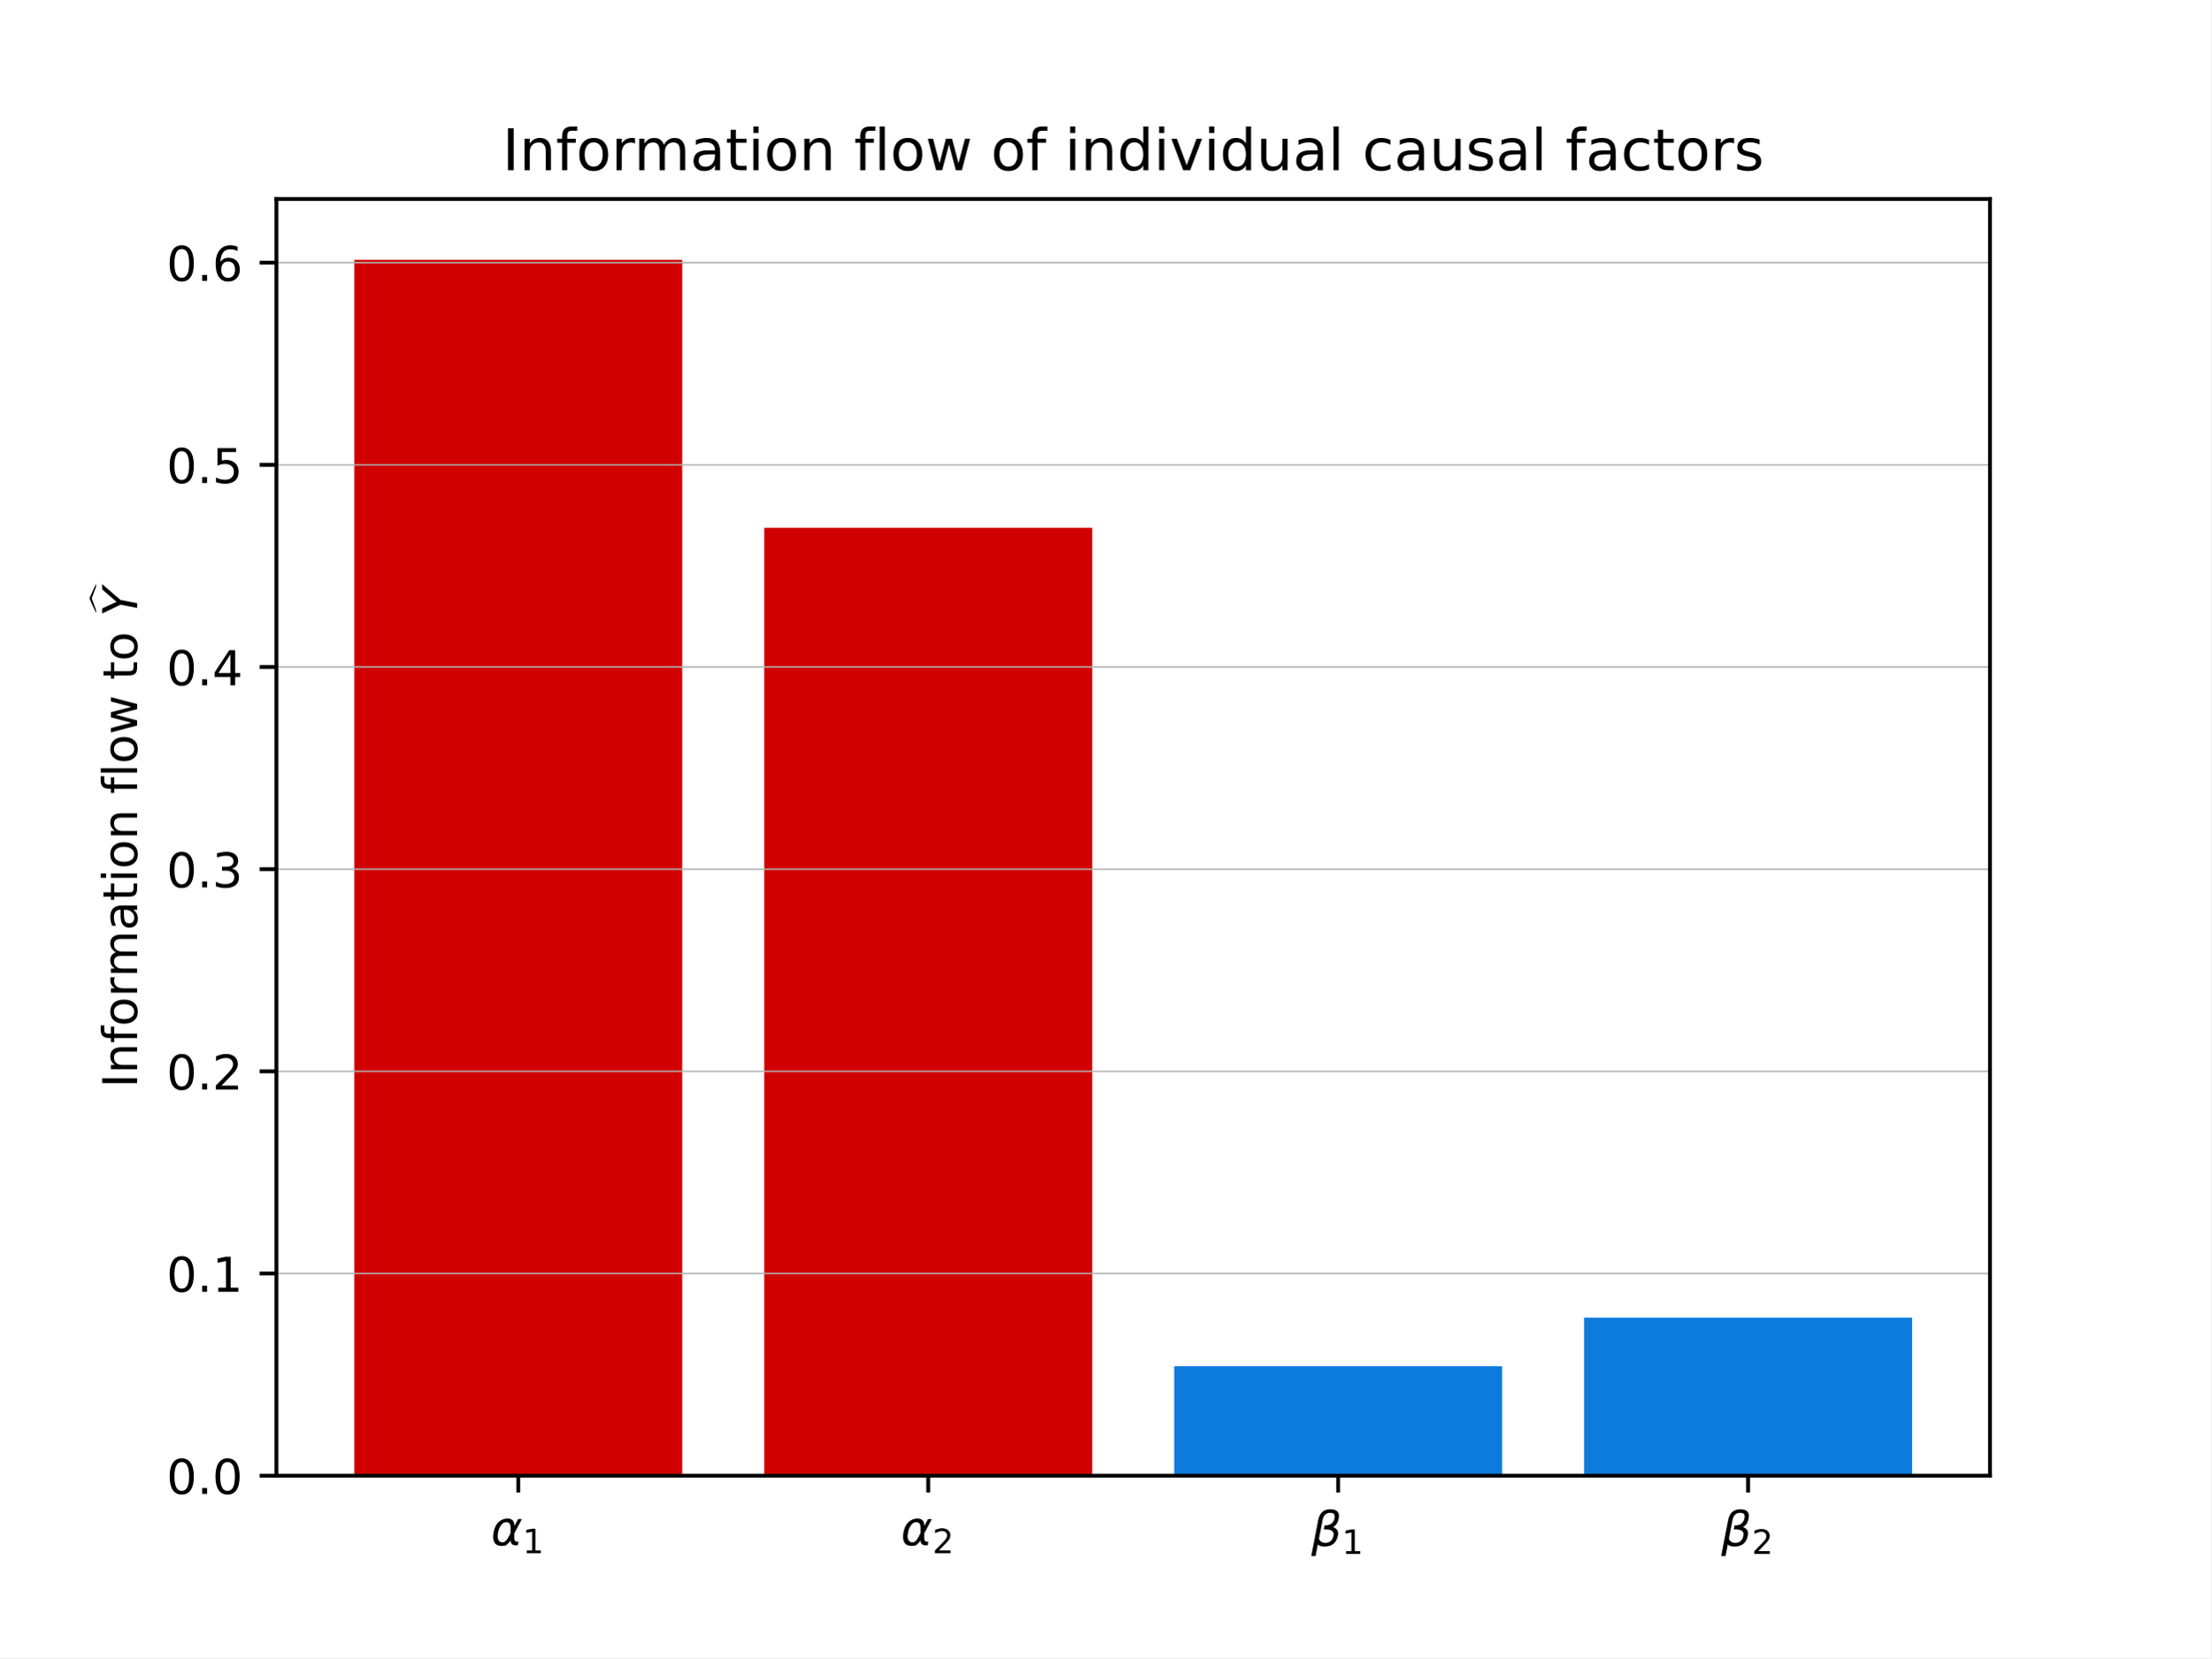
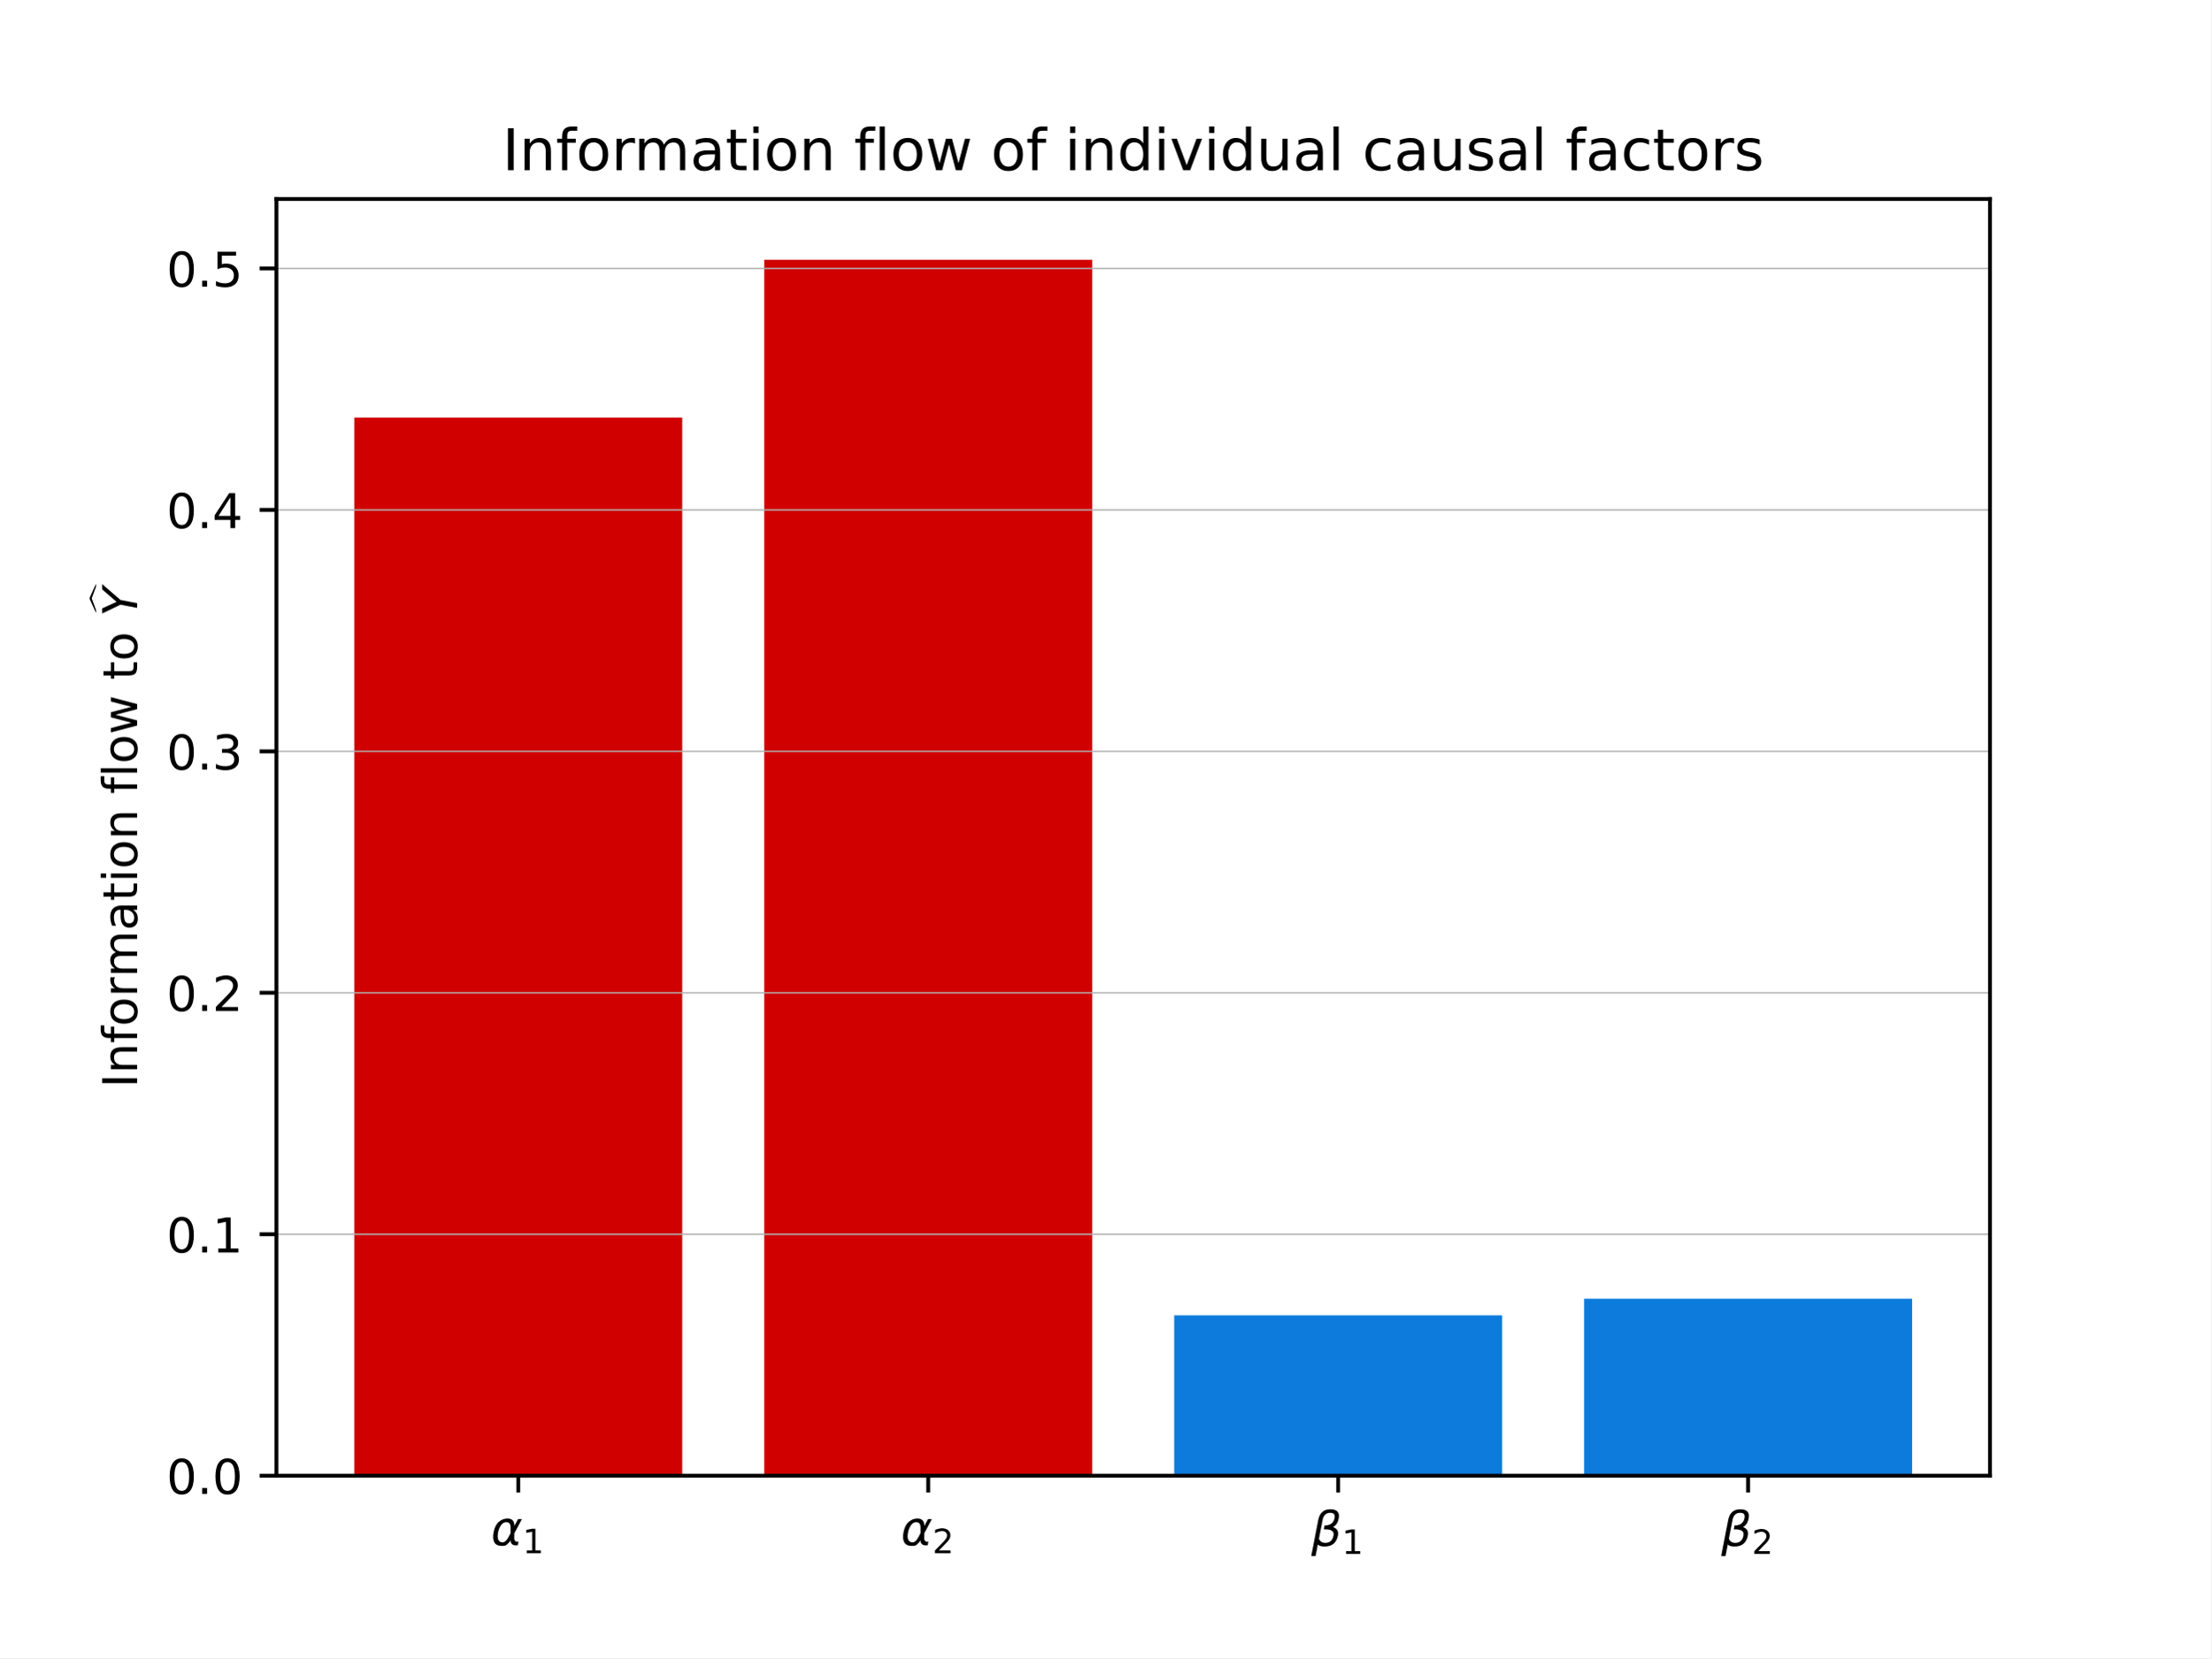
<svg xmlns="http://www.w3.org/2000/svg" xmlns:xlink="http://www.w3.org/1999/xlink" height="345.6pt" version="1.1" viewBox="0 0 460.8 345.6" width="460.8pt">
  <defs>
    <style type="text/css">*{stroke-linecap:butt;stroke-linejoin:round;}</style>
  </defs>
  <g id="figure_1">
    <g id="patch_1">
      <path d="M 0 345.6  L 460.8 345.6  L 460.8 0  L 0 0  z " style="fill:#ffffff;" />
    </g>
    <g id="axes_1">
      <g id="patch_2">
        <path d="M 57.6 307.584  L 414.72 307.584  L 414.72 41.472  L 57.6 41.472  z " style="fill:#ffffff;" />
      </g>
      <g id="patch_3">
-         <path clip-path="url(#p8f53f98e0b)" d="M 73.833 307.584  L 142.181 307.584  L 142.181 54.144  L 73.833 54.144  z " style="fill:#d00000;" />
+         <path clip-path="url(#p15bd8aadb1)" d="M 73.833 307.584  L 142.181 307.584  L 142.181 87.041  L 73.833 87.041  z " style="fill:#d00000;" />
      </g>
      <g id="patch_4">
-         <path clip-path="url(#p8f53f98e0b)" d="M 159.268 307.584  L 227.616 307.584  L 227.616 110.008  L 159.268 110.008  z " style="fill:#d00000;" />
+         <path clip-path="url(#p15bd8aadb1)" d="M 159.268 307.584  L 227.616 307.584  L 227.616 54.144  L 159.268 54.144  z " style="fill:#d00000;" />
      </g>
      <g id="patch_5">
-         <path clip-path="url(#p8f53f98e0b)" d="M 244.704 307.584  L 313.052 307.584  L 313.052 284.778  L 244.704 284.778  z " style="fill:#0c7bdc;" />
+         <path clip-path="url(#p15bd8aadb1)" d="M 244.704 307.584  L 313.052 307.584  L 313.052 274.153  L 244.704 274.153  z " style="fill:#0c7bdc;" />
      </g>
      <g id="patch_6">
-         <path clip-path="url(#p8f53f98e0b)" d="M 330.139 307.584  L 398.487 307.584  L 398.487 274.648  L 330.139 274.648  z " style="fill:#0c7bdc;" />
+         <path clip-path="url(#p15bd8aadb1)" d="M 330.139 307.584  L 398.487 307.584  L 398.487 270.697  L 330.139 270.697  z " style="fill:#0c7bdc;" />
      </g>
      <g id="matplotlib.axis_1">
        <g id="xtick_1">
          <g id="line2d_1">
            <defs>
-               <path d="M 0 0  L 0 3.5  " id="maee61ff326" style="stroke:#000000;stroke-width:0.8;" />
+               <path d="M 0 0  L 0 3.5  " id="meebc1b769e" style="stroke:#000000;stroke-width:0.8;" />
            </defs>
            <g>
-               <use style="stroke:#000000;stroke-width:0.8;" x="108.007" xlink:href="#maee61ff326" y="307.584" />
+               <use style="stroke:#000000;stroke-width:0.8;" x="108.007" xlink:href="#meebc1b769e" y="307.584" />
            </g>
          </g>
          <g id="text_1">
            <g transform="translate(102.3069 322.1824)scale(0.1 -0.1)">
              <defs>
                <path d="M 40.922 25.438  L 40.969 36.719  Q 41.016 48.25 32.328 48.297  Q 25.828 48.344 21.781 42.922  Q 16.703 36.234 14.984 27.297  Q 12.891 16.547 15.531 11.422  Q 18.266 6.203 24.172 6.203  Q 30.719 6.203 36.234 16.609  z M 33.844 55.906  Q 49.078 56.156 48.875 40.375  Q 48.875 40.375 56.5 54.688  L 64.5 54.688  L 48.734 25.047  L 48.578 14.359  Q 48.578 11.969 49.906 9.969  Q 51.422 7.625 52.984 7.625  L 57.328 7.625  L 55.859 0  L 50.438 0  Q 45.844 0 42.531 4.109  Q 40.969 6.156 40.922 10.453  Q 37.75 5.219 32.281 0.781  Q 29.688 -1.266 22.703 -1.219  Q 11.281 -1.125 7.125 6.203  Q 2.875 13.812 5.516 27.297  Q 8.344 41.797 15.766 48.391  Q 24.125 55.766 33.844 55.906  z " id="DejaVuSans-Oblique-945" />
                <path d="M 12.406 8.297  L 28.516 8.297  L 28.516 63.922  L 10.984 60.406  L 10.984 69.391  L 28.422 72.906  L 38.281 72.906  L 38.281 8.297  L 54.391 8.297  L 54.391 0  L 12.406 0  z " id="DejaVuSans-49" />
              </defs>
              <use transform="translate(0 0.84375)" xlink:href="#DejaVuSans-Oblique-945" />
              <use transform="translate(65.91797 -15.5625)scale(0.7)" xlink:href="#DejaVuSans-49" />
            </g>
          </g>
        </g>
        <g id="xtick_2">
          <g id="line2d_2">
            <g>
-               <use style="stroke:#000000;stroke-width:0.8;" x="193.442" xlink:href="#maee61ff326" y="307.584" />
+               <use style="stroke:#000000;stroke-width:0.8;" x="193.442" xlink:href="#meebc1b769e" y="307.584" />
            </g>
          </g>
          <g id="text_2">
            <g transform="translate(187.7423 322.1824)scale(0.1 -0.1)">
              <defs>
                <path d="M 19.188 8.297  L 53.609 8.297  L 53.609 0  L 7.328 0  L 7.328 8.297  Q 12.938 14.109 22.625 23.891  Q 32.328 33.688 34.812 36.531  Q 39.547 41.844 41.422 45.531  Q 43.312 49.219 43.312 52.781  Q 43.312 58.594 39.234 62.25  Q 35.156 65.922 28.609 65.922  Q 23.969 65.922 18.812 64.312  Q 13.672 62.703 7.812 59.422  L 7.812 69.391  Q 13.766 71.781 18.938 73  Q 24.125 74.219 28.422 74.219  Q 39.75 74.219 46.484 68.547  Q 53.219 62.891 53.219 53.422  Q 53.219 48.922 51.531 44.891  Q 49.859 40.875 45.406 35.406  Q 44.188 33.984 37.641 27.219  Q 31.109 20.453 19.188 8.297  z " id="DejaVuSans-50" />
              </defs>
              <use transform="translate(0 0.84375)" xlink:href="#DejaVuSans-Oblique-945" />
              <use transform="translate(65.91797 -15.5625)scale(0.7)" xlink:href="#DejaVuSans-50" />
            </g>
          </g>
        </g>
        <g id="xtick_3">
          <g id="line2d_3">
            <g>
-               <use style="stroke:#000000;stroke-width:0.8;" x="278.878" xlink:href="#maee61ff326" y="307.584" />
+               <use style="stroke:#000000;stroke-width:0.8;" x="278.878" xlink:href="#meebc1b769e" y="307.584" />
            </g>
          </g>
          <g id="text_3">
            <g transform="translate(273.2777 322.284)scale(0.1 -0.1)">
              <defs>
                <path d="M 13.625 3.375  L 8.938 -20.797  L -0.094 -20.797  L 14.5 54.344  Q 18.844 76.609 39.656 76.609  Q 60.75 76.609 57.172 57.812  Q 54.734 44.438 45.219 39.547  Q 58.016 35.156 55.516 22.125  Q 51.125 -1.078 27.484 -1.031  Q 17.141 -0.984 13.625 3.375  z M 15.922 15.094  Q 19.672 6.594 29.297 6.641  Q 43.359 6.641 46.344 21.969  Q 49.031 35.75 26.172 34.672  L 27.781 42.969  Q 45.453 42.672 48.531 58.594  Q 50.641 69.344 39.203 69.281  Q 26.422 69.281 23.484 54.047  z " id="DejaVuSans-Oblique-946" />
              </defs>
              <use transform="translate(0 0.390625)" xlink:href="#DejaVuSans-Oblique-946" />
              <use transform="translate(63.81836 -16.01562)scale(0.7)" xlink:href="#DejaVuSans-49" />
            </g>
          </g>
        </g>
        <g id="xtick_4">
          <g id="line2d_4">
            <g>
-               <use style="stroke:#000000;stroke-width:0.8;" x="364.313" xlink:href="#maee61ff326" y="307.584" />
+               <use style="stroke:#000000;stroke-width:0.8;" x="364.313" xlink:href="#meebc1b769e" y="307.584" />
            </g>
          </g>
          <g id="text_4">
            <g transform="translate(358.7131 322.284)scale(0.1 -0.1)">
              <use transform="translate(0 0.390625)" xlink:href="#DejaVuSans-Oblique-946" />
              <use transform="translate(63.81836 -16.01562)scale(0.7)" xlink:href="#DejaVuSans-50" />
            </g>
          </g>
        </g>
      </g>
      <g id="matplotlib.axis_2">
        <g id="ytick_1">
          <g id="line2d_5">
-             <path clip-path="url(#p8f53f98e0b)" d="M 57.6 307.584  L 414.72 307.584  " style="fill:none;stroke:#b0b0b0;stroke-linecap:square;stroke-width:0.3;" />
+             <path clip-path="url(#p15bd8aadb1)" d="M 57.6 307.584  L 414.72 307.584  " style="fill:none;stroke:#b0b0b0;stroke-linecap:square;stroke-width:0.3;" />
          </g>
          <g id="line2d_6">
            <defs>
-               <path d="M 0 0  L -3.5 0  " id="mcde53c1856" style="stroke:#000000;stroke-width:0.8;" />
+               <path d="M 0 0  L -3.5 0  " id="m77ad233a9d" style="stroke:#000000;stroke-width:0.8;" />
            </defs>
            <g>
-               <use style="stroke:#000000;stroke-width:0.8;" x="57.6" xlink:href="#mcde53c1856" y="307.584" />
+               <use style="stroke:#000000;stroke-width:0.8;" x="57.6" xlink:href="#m77ad233a9d" y="307.584" />
            </g>
          </g>
          <g id="text_5">
            <g transform="translate(34.69687 311.3832)scale(0.1 -0.1)">
              <defs>
                <path d="M 31.781 66.406  Q 24.172 66.406 20.328 58.906  Q 16.5 51.422 16.5 36.375  Q 16.5 21.391 20.328 13.891  Q 24.172 6.391 31.781 6.391  Q 39.453 6.391 43.281 13.891  Q 47.125 21.391 47.125 36.375  Q 47.125 51.422 43.281 58.906  Q 39.453 66.406 31.781 66.406  z M 31.781 74.219  Q 44.047 74.219 50.516 64.516  Q 56.984 54.828 56.984 36.375  Q 56.984 17.969 50.516 8.266  Q 44.047 -1.422 31.781 -1.422  Q 19.531 -1.422 13.062 8.266  Q 6.594 17.969 6.594 36.375  Q 6.594 54.828 13.062 64.516  Q 19.531 74.219 31.781 74.219  z " id="DejaVuSans-48" />
                <path d="M 10.688 12.406  L 21 12.406  L 21 0  L 10.688 0  z " id="DejaVuSans-46" />
              </defs>
              <use xlink:href="#DejaVuSans-48" />
              <use x="63.623" xlink:href="#DejaVuSans-46" />
              <use x="95.41" xlink:href="#DejaVuSans-48" />
            </g>
          </g>
        </g>
        <g id="ytick_2">
          <g id="line2d_7">
-             <path clip-path="url(#p8f53f98e0b)" d="M 57.6 265.443  L 414.72 265.443  " style="fill:none;stroke:#b0b0b0;stroke-linecap:square;stroke-width:0.3;" />
+             <path clip-path="url(#p15bd8aadb1)" d="M 57.6 257.256  L 414.72 257.256  " style="fill:none;stroke:#b0b0b0;stroke-linecap:square;stroke-width:0.3;" />
          </g>
          <g id="line2d_8">
            <g>
-               <use style="stroke:#000000;stroke-width:0.8;" x="57.6" xlink:href="#mcde53c1856" y="265.443" />
+               <use style="stroke:#000000;stroke-width:0.8;" x="57.6" xlink:href="#m77ad233a9d" y="257.256" />
            </g>
          </g>
          <g id="text_6">
-             <g transform="translate(34.69687 269.2422)scale(0.1 -0.1)">
+             <g transform="translate(34.69687 261.0551)scale(0.1 -0.1)">
              <use xlink:href="#DejaVuSans-48" />
              <use x="63.623" xlink:href="#DejaVuSans-46" />
              <use x="95.41" xlink:href="#DejaVuSans-49" />
            </g>
          </g>
        </g>
        <g id="ytick_3">
          <g id="line2d_9">
-             <path clip-path="url(#p8f53f98e0b)" d="M 57.6 223.302  L 414.72 223.302  " style="fill:none;stroke:#b0b0b0;stroke-linecap:square;stroke-width:0.3;" />
+             <path clip-path="url(#p15bd8aadb1)" d="M 57.6 206.928  L 414.72 206.928  " style="fill:none;stroke:#b0b0b0;stroke-linecap:square;stroke-width:0.3;" />
          </g>
          <g id="line2d_10">
            <g>
-               <use style="stroke:#000000;stroke-width:0.8;" x="57.6" xlink:href="#mcde53c1856" y="223.302" />
+               <use style="stroke:#000000;stroke-width:0.8;" x="57.6" xlink:href="#m77ad233a9d" y="206.928" />
            </g>
          </g>
          <g id="text_7">
-             <g transform="translate(34.69687 227.1012)scale(0.1 -0.1)">
+             <g transform="translate(34.69687 210.727)scale(0.1 -0.1)">
              <use xlink:href="#DejaVuSans-48" />
              <use x="63.623" xlink:href="#DejaVuSans-46" />
              <use x="95.41" xlink:href="#DejaVuSans-50" />
            </g>
          </g>
        </g>
        <g id="ytick_4">
          <g id="line2d_11">
-             <path clip-path="url(#p8f53f98e0b)" d="M 57.6 181.161  L 414.72 181.161  " style="fill:none;stroke:#b0b0b0;stroke-linecap:square;stroke-width:0.3;" />
+             <path clip-path="url(#p15bd8aadb1)" d="M 57.6 156.6  L 414.72 156.6  " style="fill:none;stroke:#b0b0b0;stroke-linecap:square;stroke-width:0.3;" />
          </g>
          <g id="line2d_12">
            <g>
-               <use style="stroke:#000000;stroke-width:0.8;" x="57.6" xlink:href="#mcde53c1856" y="181.161" />
+               <use style="stroke:#000000;stroke-width:0.8;" x="57.6" xlink:href="#m77ad233a9d" y="156.6" />
            </g>
          </g>
          <g id="text_8">
-             <g transform="translate(34.69687 184.9602)scale(0.1 -0.1)">
+             <g transform="translate(34.69687 160.3989)scale(0.1 -0.1)">
              <defs>
                <path d="M 40.578 39.312  Q 47.656 37.797 51.625 33  Q 55.609 28.219 55.609 21.188  Q 55.609 10.406 48.188 4.484  Q 40.766 -1.422 27.094 -1.422  Q 22.516 -1.422 17.656 -0.516  Q 12.797 0.391 7.625 2.203  L 7.625 11.719  Q 11.719 9.328 16.594 8.109  Q 21.484 6.891 26.812 6.891  Q 36.078 6.891 40.938 10.547  Q 45.797 14.203 45.797 21.188  Q 45.797 27.641 41.281 31.266  Q 36.766 34.906 28.719 34.906  L 20.219 34.906  L 20.219 43.016  L 29.109 43.016  Q 36.375 43.016 40.234 45.922  Q 44.094 48.828 44.094 54.297  Q 44.094 59.906 40.109 62.906  Q 36.141 65.922 28.719 65.922  Q 24.656 65.922 20.016 65.031  Q 15.375 64.156 9.812 62.312  L 9.812 71.094  Q 15.438 72.656 20.344 73.438  Q 25.25 74.219 29.594 74.219  Q 40.828 74.219 47.359 69.109  Q 53.906 64.016 53.906 55.328  Q 53.906 49.266 50.438 45.094  Q 46.969 40.922 40.578 39.312  z " id="DejaVuSans-51" />
              </defs>
              <use xlink:href="#DejaVuSans-48" />
              <use x="63.623" xlink:href="#DejaVuSans-46" />
              <use x="95.41" xlink:href="#DejaVuSans-51" />
            </g>
          </g>
        </g>
        <g id="ytick_5">
          <g id="line2d_13">
-             <path clip-path="url(#p8f53f98e0b)" d="M 57.6 139.02  L 414.72 139.02  " style="fill:none;stroke:#b0b0b0;stroke-linecap:square;stroke-width:0.3;" />
+             <path clip-path="url(#p15bd8aadb1)" d="M 57.6 106.272  L 414.72 106.272  " style="fill:none;stroke:#b0b0b0;stroke-linecap:square;stroke-width:0.3;" />
          </g>
          <g id="line2d_14">
            <g>
-               <use style="stroke:#000000;stroke-width:0.8;" x="57.6" xlink:href="#mcde53c1856" y="139.02" />
+               <use style="stroke:#000000;stroke-width:0.8;" x="57.6" xlink:href="#m77ad233a9d" y="106.272" />
            </g>
          </g>
          <g id="text_9">
-             <g transform="translate(34.69687 142.8193)scale(0.1 -0.1)">
+             <g transform="translate(34.69687 110.0708)scale(0.1 -0.1)">
              <defs>
                <path d="M 37.797 64.312  L 12.891 25.391  L 37.797 25.391  z M 35.203 72.906  L 47.609 72.906  L 47.609 25.391  L 58.016 25.391  L 58.016 17.188  L 47.609 17.188  L 47.609 0  L 37.797 0  L 37.797 17.188  L 4.891 17.188  L 4.891 26.703  z " id="DejaVuSans-52" />
              </defs>
              <use xlink:href="#DejaVuSans-48" />
              <use x="63.623" xlink:href="#DejaVuSans-46" />
              <use x="95.41" xlink:href="#DejaVuSans-52" />
            </g>
          </g>
        </g>
        <g id="ytick_6">
          <g id="line2d_15">
-             <path clip-path="url(#p8f53f98e0b)" d="M 57.6 96.879  L 414.72 96.879  " style="fill:none;stroke:#b0b0b0;stroke-linecap:square;stroke-width:0.3;" />
+             <path clip-path="url(#p15bd8aadb1)" d="M 57.6 55.944  L 414.72 55.944  " style="fill:none;stroke:#b0b0b0;stroke-linecap:square;stroke-width:0.3;" />
          </g>
          <g id="line2d_16">
            <g>
-               <use style="stroke:#000000;stroke-width:0.8;" x="57.6" xlink:href="#mcde53c1856" y="96.879" />
+               <use style="stroke:#000000;stroke-width:0.8;" x="57.6" xlink:href="#m77ad233a9d" y="55.944" />
            </g>
          </g>
          <g id="text_10">
-             <g transform="translate(34.69687 100.6783)scale(0.1 -0.1)">
+             <g transform="translate(34.69687 59.74273)scale(0.1 -0.1)">
              <defs>
                <path d="M 10.797 72.906  L 49.516 72.906  L 49.516 64.594  L 19.828 64.594  L 19.828 46.734  Q 21.969 47.469 24.109 47.828  Q 26.266 48.188 28.422 48.188  Q 40.625 48.188 47.75 41.5  Q 54.891 34.812 54.891 23.391  Q 54.891 11.625 47.562 5.094  Q 40.234 -1.422 26.906 -1.422  Q 22.312 -1.422 17.547 -0.641  Q 12.797 0.141 7.719 1.703  L 7.719 11.625  Q 12.109 9.234 16.797 8.062  Q 21.484 6.891 26.703 6.891  Q 35.156 6.891 40.078 11.328  Q 45.016 15.766 45.016 23.391  Q 45.016 31 40.078 35.438  Q 35.156 39.891 26.703 39.891  Q 22.75 39.891 18.812 39.016  Q 14.891 38.141 10.797 36.281  z " id="DejaVuSans-53" />
              </defs>
              <use xlink:href="#DejaVuSans-48" />
              <use x="63.623" xlink:href="#DejaVuSans-46" />
              <use x="95.41" xlink:href="#DejaVuSans-53" />
            </g>
          </g>
        </g>
-         <g id="ytick_7">
-           <g id="line2d_17">
-             <path clip-path="url(#p8f53f98e0b)" d="M 57.6 54.738  L 414.72 54.738  " style="fill:none;stroke:#b0b0b0;stroke-linecap:square;stroke-width:0.3;" />
-           </g>
-           <g id="line2d_18">
-             <g>
-               <use style="stroke:#000000;stroke-width:0.8;" x="57.6" xlink:href="#mcde53c1856" y="54.738" />
-             </g>
-           </g>
-           <g id="text_11">
-             <g transform="translate(34.69687 58.53727)scale(0.1 -0.1)">
-               <defs>
-                 <path d="M 33.016 40.375  Q 26.375 40.375 22.484 35.828  Q 18.609 31.297 18.609 23.391  Q 18.609 15.531 22.484 10.953  Q 26.375 6.391 33.016 6.391  Q 39.656 6.391 43.531 10.953  Q 47.406 15.531 47.406 23.391  Q 47.406 31.297 43.531 35.828  Q 39.656 40.375 33.016 40.375  z M 52.594 71.297  L 52.594 62.312  Q 48.875 64.062 45.094 64.984  Q 41.312 65.922 37.594 65.922  Q 27.828 65.922 22.672 59.328  Q 17.531 52.734 16.797 39.406  Q 19.672 43.656 24.016 45.922  Q 28.375 48.188 33.594 48.188  Q 44.578 48.188 50.953 41.516  Q 57.328 34.859 57.328 23.391  Q 57.328 12.156 50.688 5.359  Q 44.047 -1.422 33.016 -1.422  Q 20.359 -1.422 13.672 8.266  Q 6.984 17.969 6.984 36.375  Q 6.984 53.656 15.188 63.938  Q 23.391 74.219 37.203 74.219  Q 40.922 74.219 44.703 73.484  Q 48.484 72.75 52.594 71.297  z " id="DejaVuSans-54" />
-               </defs>
-               <use xlink:href="#DejaVuSans-48" />
-               <use x="63.623" xlink:href="#DejaVuSans-46" />
-               <use x="95.41" xlink:href="#DejaVuSans-54" />
-             </g>
-           </g>
-         </g>
-         <g id="text_12">
+         <g id="text_11">
          <g transform="translate(28.61719 226.728)rotate(-90)scale(0.1 -0.1)">
            <defs>
              <path d="M 9.812 72.906  L 19.672 72.906  L 19.672 0  L 9.812 0  z " id="DejaVuSans-73" />
              <path d="M 54.891 33.016  L 54.891 0  L 45.906 0  L 45.906 32.719  Q 45.906 40.484 42.875 44.328  Q 39.844 48.188 33.797 48.188  Q 26.516 48.188 22.312 43.547  Q 18.109 38.922 18.109 30.906  L 18.109 0  L 9.078 0  L 9.078 54.688  L 18.109 54.688  L 18.109 46.188  Q 21.344 51.125 25.703 53.562  Q 30.078 56 35.797 56  Q 45.219 56 50.047 50.172  Q 54.891 44.344 54.891 33.016  z " id="DejaVuSans-110" />
              <path d="M 37.109 75.984  L 37.109 68.5  L 28.516 68.5  Q 23.688 68.5 21.797 66.547  Q 19.922 64.594 19.922 59.516  L 19.922 54.688  L 34.719 54.688  L 34.719 47.703  L 19.922 47.703  L 19.922 0  L 10.891 0  L 10.891 47.703  L 2.297 47.703  L 2.297 54.688  L 10.891 54.688  L 10.891 58.5  Q 10.891 67.625 15.141 71.797  Q 19.391 75.984 28.609 75.984  z " id="DejaVuSans-102" />
              <path d="M 30.609 48.391  Q 23.391 48.391 19.188 42.75  Q 14.984 37.109 14.984 27.297  Q 14.984 17.484 19.156 11.844  Q 23.344 6.203 30.609 6.203  Q 37.797 6.203 41.984 11.859  Q 46.188 17.531 46.188 27.297  Q 46.188 37.016 41.984 42.703  Q 37.797 48.391 30.609 48.391  z M 30.609 56  Q 42.328 56 49.016 48.375  Q 55.719 40.766 55.719 27.297  Q 55.719 13.875 49.016 6.219  Q 42.328 -1.422 30.609 -1.422  Q 18.844 -1.422 12.172 6.219  Q 5.516 13.875 5.516 27.297  Q 5.516 40.766 12.172 48.375  Q 18.844 56 30.609 56  z " id="DejaVuSans-111" />
              <path d="M 41.109 46.297  Q 39.594 47.172 37.812 47.578  Q 36.031 48 33.891 48  Q 26.266 48 22.188 43.047  Q 18.109 38.094 18.109 28.812  L 18.109 0  L 9.078 0  L 9.078 54.688  L 18.109 54.688  L 18.109 46.188  Q 20.953 51.172 25.484 53.578  Q 30.031 56 36.531 56  Q 37.453 56 38.578 55.875  Q 39.703 55.766 41.062 55.516  z " id="DejaVuSans-114" />
              <path d="M 52 44.188  Q 55.375 50.25 60.062 53.125  Q 64.75 56 71.094 56  Q 79.641 56 84.281 50.016  Q 88.922 44.047 88.922 33.016  L 88.922 0  L 79.891 0  L 79.891 32.719  Q 79.891 40.578 77.094 44.375  Q 74.312 48.188 68.609 48.188  Q 61.625 48.188 57.562 43.547  Q 53.516 38.922 53.516 30.906  L 53.516 0  L 44.484 0  L 44.484 32.719  Q 44.484 40.625 41.703 44.406  Q 38.922 48.188 33.109 48.188  Q 26.219 48.188 22.156 43.531  Q 18.109 38.875 18.109 30.906  L 18.109 0  L 9.078 0  L 9.078 54.688  L 18.109 54.688  L 18.109 46.188  Q 21.188 51.219 25.484 53.609  Q 29.781 56 35.688 56  Q 41.656 56 45.828 52.969  Q 50 49.953 52 44.188  z " id="DejaVuSans-109" />
              <path d="M 34.281 27.484  Q 23.391 27.484 19.188 25  Q 14.984 22.516 14.984 16.5  Q 14.984 11.719 18.141 8.906  Q 21.297 6.109 26.703 6.109  Q 34.188 6.109 38.703 11.406  Q 43.219 16.703 43.219 25.484  L 43.219 27.484  z M 52.203 31.203  L 52.203 0  L 43.219 0  L 43.219 8.297  Q 40.141 3.328 35.547 0.953  Q 30.953 -1.422 24.312 -1.422  Q 15.922 -1.422 10.953 3.297  Q 6 8.016 6 15.922  Q 6 25.141 12.172 29.828  Q 18.359 34.516 30.609 34.516  L 43.219 34.516  L 43.219 35.406  Q 43.219 41.609 39.141 45  Q 35.062 48.391 27.688 48.391  Q 23 48.391 18.547 47.266  Q 14.109 46.141 10.016 43.891  L 10.016 52.203  Q 14.938 54.109 19.578 55.047  Q 24.219 56 28.609 56  Q 40.484 56 46.344 49.844  Q 52.203 43.703 52.203 31.203  z " id="DejaVuSans-97" />
              <path d="M 18.312 70.219  L 18.312 54.688  L 36.812 54.688  L 36.812 47.703  L 18.312 47.703  L 18.312 18.016  Q 18.312 11.328 20.141 9.422  Q 21.969 7.516 27.594 7.516  L 36.812 7.516  L 36.812 0  L 27.594 0  Q 17.188 0 13.234 3.875  Q 9.281 7.766 9.281 18.016  L 9.281 47.703  L 2.688 47.703  L 2.688 54.688  L 9.281 54.688  L 9.281 70.219  z " id="DejaVuSans-116" />
              <path d="M 9.422 54.688  L 18.406 54.688  L 18.406 0  L 9.422 0  z M 9.422 75.984  L 18.406 75.984  L 18.406 64.594  L 9.422 64.594  z " id="DejaVuSans-105" />
              <path id="DejaVuSans-32" />
              <path d="M 9.422 75.984  L 18.406 75.984  L 18.406 0  L 9.422 0  z " id="DejaVuSans-108" />
              <path d="M 4.203 54.688  L 13.188 54.688  L 24.422 12.016  L 35.594 54.688  L 46.188 54.688  L 57.422 12.016  L 68.609 54.688  L 77.594 54.688  L 63.281 0  L 52.688 0  L 40.922 44.828  L 29.109 0  L 18.5 0  z " id="DejaVuSans-119" />
              <path d="M -17.094 56.406  L -27 56.406  L -66 70.906  L -105.094 56.406  L -115 56.406  L -68.406 77.703  L -63.594 77.703  z " id="STIXSizeTwoSym-Regular-770" />
              <path d="M 6.297 72.906  L 16.891 72.906  L 30.516 42.922  L 56.5 72.906  L 67.578 72.906  L 34.516 34.719  L 27.781 0  L 17.922 0  L 24.609 34.719  z " id="DejaVuSans-Oblique-89" />
            </defs>
            <use transform="translate(0 0.390625)" xlink:href="#DejaVuSans-73" />
            <use transform="translate(29.49219 0.390625)" xlink:href="#DejaVuSans-110" />
            <use transform="translate(92.87109 0.390625)" xlink:href="#DejaVuSans-102" />
            <use transform="translate(128.0762 0.390625)" xlink:href="#DejaVuSans-111" />
            <use transform="translate(189.2578 0.390625)" xlink:href="#DejaVuSans-114" />
            <use transform="translate(230.3711 0.390625)" xlink:href="#DejaVuSans-109" />
            <use transform="translate(327.7832 0.390625)" xlink:href="#DejaVuSans-97" />
            <use transform="translate(389.0625 0.390625)" xlink:href="#DejaVuSans-116" />
            <use transform="translate(428.2715 0.390625)" xlink:href="#DejaVuSans-105" />
            <use transform="translate(456.0547 0.390625)" xlink:href="#DejaVuSans-111" />
            <use transform="translate(517.2363 0.390625)" xlink:href="#DejaVuSans-110" />
            <use transform="translate(580.6152 0.390625)" xlink:href="#DejaVuSans-32" />
            <use transform="translate(612.4023 0.390625)" xlink:href="#DejaVuSans-102" />
            <use transform="translate(647.6074 0.390625)" xlink:href="#DejaVuSans-108" />
            <use transform="translate(675.3906 0.390625)" xlink:href="#DejaVuSans-111" />
            <use transform="translate(736.5723 0.390625)" xlink:href="#DejaVuSans-119" />
            <use transform="translate(818.3594 0.390625)" xlink:href="#DejaVuSans-32" />
            <use transform="translate(850.1465 0.390625)" xlink:href="#DejaVuSans-116" />
            <use transform="translate(889.3555 0.390625)" xlink:href="#DejaVuSans-111" />
            <use transform="translate(950.5371 0.390625)" xlink:href="#DejaVuSans-32" />
            <use transform="translate(1061.33 50.82812)scale(0.623903)" xlink:href="#STIXSizeTwoSym-Regular-770" />
            <use transform="translate(982.3242 0.390625)" xlink:href="#DejaVuSans-Oblique-89" />
          </g>
        </g>
      </g>
      <g id="patch_7">
        <path d="M 57.6 307.584  L 57.6 41.472  " style="fill:none;stroke:#000000;stroke-linecap:square;stroke-linejoin:miter;stroke-width:0.8;" />
      </g>
      <g id="patch_8">
        <path d="M 414.72 307.584  L 414.72 41.472  " style="fill:none;stroke:#000000;stroke-linecap:square;stroke-linejoin:miter;stroke-width:0.8;" />
      </g>
      <g id="patch_9">
        <path d="M 57.6 307.584  L 414.72 307.584  " style="fill:none;stroke:#000000;stroke-linecap:square;stroke-linejoin:miter;stroke-width:0.8;" />
      </g>
      <g id="patch_10">
        <path d="M 57.6 41.472  L 414.72 41.472  " style="fill:none;stroke:#000000;stroke-linecap:square;stroke-linejoin:miter;stroke-width:0.8;" />
      </g>
-       <g id="text_13">
+       <g id="text_12">
        <g transform="translate(104.6831 35.472)scale(0.12 -0.12)">
          <defs>
            <path d="M 45.406 46.391  L 45.406 75.984  L 54.391 75.984  L 54.391 0  L 45.406 0  L 45.406 8.203  Q 42.578 3.328 38.25 0.953  Q 33.938 -1.422 27.875 -1.422  Q 17.969 -1.422 11.734 6.484  Q 5.516 14.406 5.516 27.297  Q 5.516 40.188 11.734 48.094  Q 17.969 56 27.875 56  Q 33.938 56 38.25 53.625  Q 42.578 51.266 45.406 46.391  z M 14.797 27.297  Q 14.797 17.391 18.875 11.75  Q 22.953 6.109 30.078 6.109  Q 37.203 6.109 41.297 11.75  Q 45.406 17.391 45.406 27.297  Q 45.406 37.203 41.297 42.844  Q 37.203 48.484 30.078 48.484  Q 22.953 48.484 18.875 42.844  Q 14.797 37.203 14.797 27.297  z " id="DejaVuSans-100" />
            <path d="M 2.984 54.688  L 12.5 54.688  L 29.594 8.797  L 46.688 54.688  L 56.203 54.688  L 35.688 0  L 23.484 0  z " id="DejaVuSans-118" />
            <path d="M 8.5 21.578  L 8.5 54.688  L 17.484 54.688  L 17.484 21.922  Q 17.484 14.156 20.5 10.266  Q 23.531 6.391 29.594 6.391  Q 36.859 6.391 41.078 11.031  Q 45.312 15.672 45.312 23.688  L 45.312 54.688  L 54.297 54.688  L 54.297 0  L 45.312 0  L 45.312 8.406  Q 42.047 3.422 37.719 1  Q 33.406 -1.422 27.688 -1.422  Q 18.266 -1.422 13.375 4.438  Q 8.5 10.297 8.5 21.578  z M 31.109 56  z " id="DejaVuSans-117" />
            <path d="M 48.781 52.594  L 48.781 44.188  Q 44.969 46.297 41.141 47.344  Q 37.312 48.391 33.406 48.391  Q 24.656 48.391 19.812 42.844  Q 14.984 37.312 14.984 27.297  Q 14.984 17.281 19.812 11.734  Q 24.656 6.203 33.406 6.203  Q 37.312 6.203 41.141 7.25  Q 44.969 8.297 48.781 10.406  L 48.781 2.094  Q 45.016 0.344 40.984 -0.531  Q 36.969 -1.422 32.422 -1.422  Q 20.062 -1.422 12.781 6.344  Q 5.516 14.109 5.516 27.297  Q 5.516 40.672 12.859 48.328  Q 20.219 56 33.016 56  Q 37.156 56 41.109 55.141  Q 45.062 54.297 48.781 52.594  z " id="DejaVuSans-99" />
            <path d="M 44.281 53.078  L 44.281 44.578  Q 40.484 46.531 36.375 47.5  Q 32.281 48.484 27.875 48.484  Q 21.188 48.484 17.844 46.438  Q 14.5 44.391 14.5 40.281  Q 14.5 37.156 16.891 35.375  Q 19.281 33.594 26.516 31.984  L 29.594 31.297  Q 39.156 29.25 43.188 25.516  Q 47.219 21.781 47.219 15.094  Q 47.219 7.469 41.188 3.016  Q 35.156 -1.422 24.609 -1.422  Q 20.219 -1.422 15.453 -0.562  Q 10.688 0.297 5.422 2  L 5.422 11.281  Q 10.406 8.688 15.234 7.391  Q 20.062 6.109 24.812 6.109  Q 31.156 6.109 34.562 8.281  Q 37.984 10.453 37.984 14.406  Q 37.984 18.062 35.516 20.016  Q 33.062 21.969 24.703 23.781  L 21.578 24.516  Q 13.234 26.266 9.516 29.906  Q 5.812 33.547 5.812 39.891  Q 5.812 47.609 11.281 51.797  Q 16.75 56 26.812 56  Q 31.781 56 36.172 55.266  Q 40.578 54.547 44.281 53.078  z " id="DejaVuSans-115" />
          </defs>
          <use xlink:href="#DejaVuSans-73" />
          <use x="29.492" xlink:href="#DejaVuSans-110" />
          <use x="92.871" xlink:href="#DejaVuSans-102" />
          <use x="128.076" xlink:href="#DejaVuSans-111" />
          <use x="189.258" xlink:href="#DejaVuSans-114" />
          <use x="228.621" xlink:href="#DejaVuSans-109" />
          <use x="326.033" xlink:href="#DejaVuSans-97" />
          <use x="387.312" xlink:href="#DejaVuSans-116" />
          <use x="426.521" xlink:href="#DejaVuSans-105" />
          <use x="454.305" xlink:href="#DejaVuSans-111" />
          <use x="515.486" xlink:href="#DejaVuSans-110" />
          <use x="578.865" xlink:href="#DejaVuSans-32" />
          <use x="610.652" xlink:href="#DejaVuSans-102" />
          <use x="645.857" xlink:href="#DejaVuSans-108" />
          <use x="673.641" xlink:href="#DejaVuSans-111" />
          <use x="734.822" xlink:href="#DejaVuSans-119" />
          <use x="816.609" xlink:href="#DejaVuSans-32" />
          <use x="848.396" xlink:href="#DejaVuSans-111" />
          <use x="909.578" xlink:href="#DejaVuSans-102" />
          <use x="944.783" xlink:href="#DejaVuSans-32" />
          <use x="976.57" xlink:href="#DejaVuSans-105" />
          <use x="1004.354" xlink:href="#DejaVuSans-110" />
          <use x="1067.732" xlink:href="#DejaVuSans-100" />
          <use x="1131.209" xlink:href="#DejaVuSans-105" />
          <use x="1158.992" xlink:href="#DejaVuSans-118" />
          <use x="1218.172" xlink:href="#DejaVuSans-105" />
          <use x="1245.955" xlink:href="#DejaVuSans-100" />
          <use x="1309.432" xlink:href="#DejaVuSans-117" />
          <use x="1372.811" xlink:href="#DejaVuSans-97" />
          <use x="1434.09" xlink:href="#DejaVuSans-108" />
          <use x="1461.873" xlink:href="#DejaVuSans-32" />
          <use x="1493.66" xlink:href="#DejaVuSans-99" />
          <use x="1548.641" xlink:href="#DejaVuSans-97" />
          <use x="1609.92" xlink:href="#DejaVuSans-117" />
          <use x="1673.299" xlink:href="#DejaVuSans-115" />
          <use x="1725.398" xlink:href="#DejaVuSans-97" />
          <use x="1786.678" xlink:href="#DejaVuSans-108" />
          <use x="1814.461" xlink:href="#DejaVuSans-32" />
          <use x="1846.248" xlink:href="#DejaVuSans-102" />
          <use x="1881.453" xlink:href="#DejaVuSans-97" />
          <use x="1942.732" xlink:href="#DejaVuSans-99" />
          <use x="1997.713" xlink:href="#DejaVuSans-116" />
          <use x="2036.922" xlink:href="#DejaVuSans-111" />
          <use x="2098.104" xlink:href="#DejaVuSans-114" />
          <use x="2139.217" xlink:href="#DejaVuSans-115" />
        </g>
      </g>
    </g>
  </g>
  <defs>
-     <clipPath id="p8f53f98e0b">
+     <clipPath id="p15bd8aadb1">
      <rect height="266.112" width="357.12" x="57.6" y="41.472" />
    </clipPath>
  </defs>
</svg>
